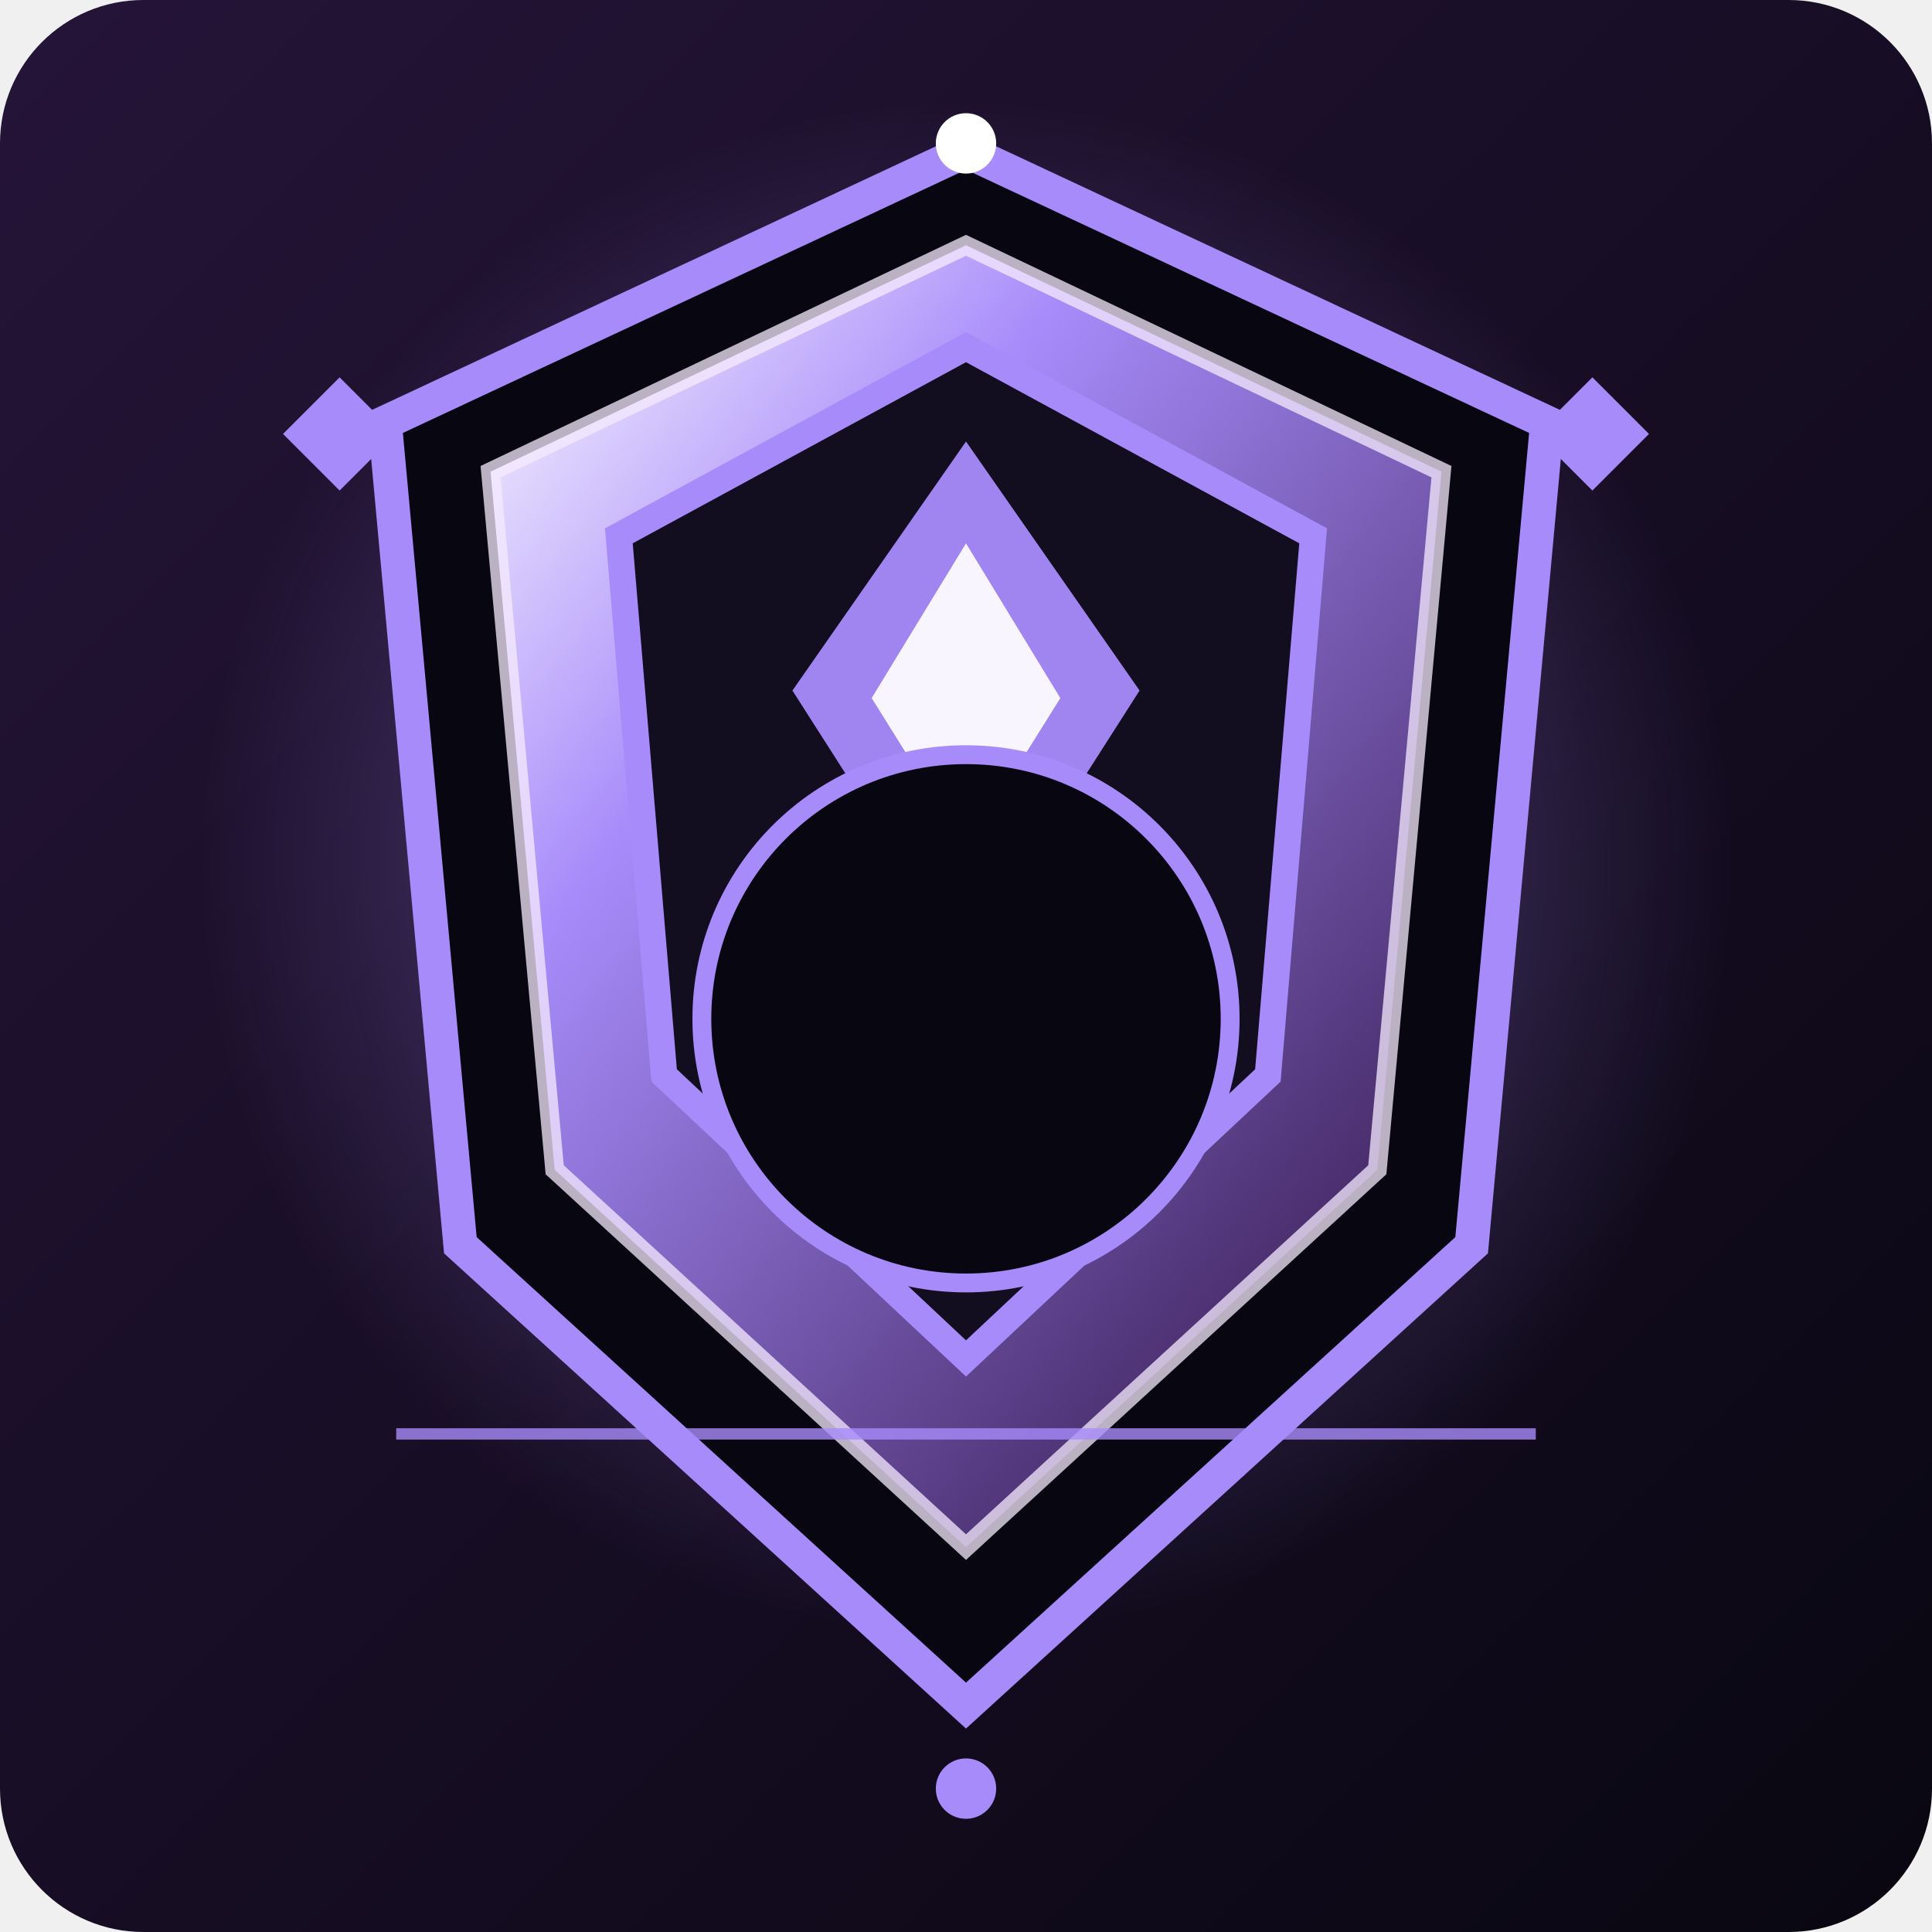
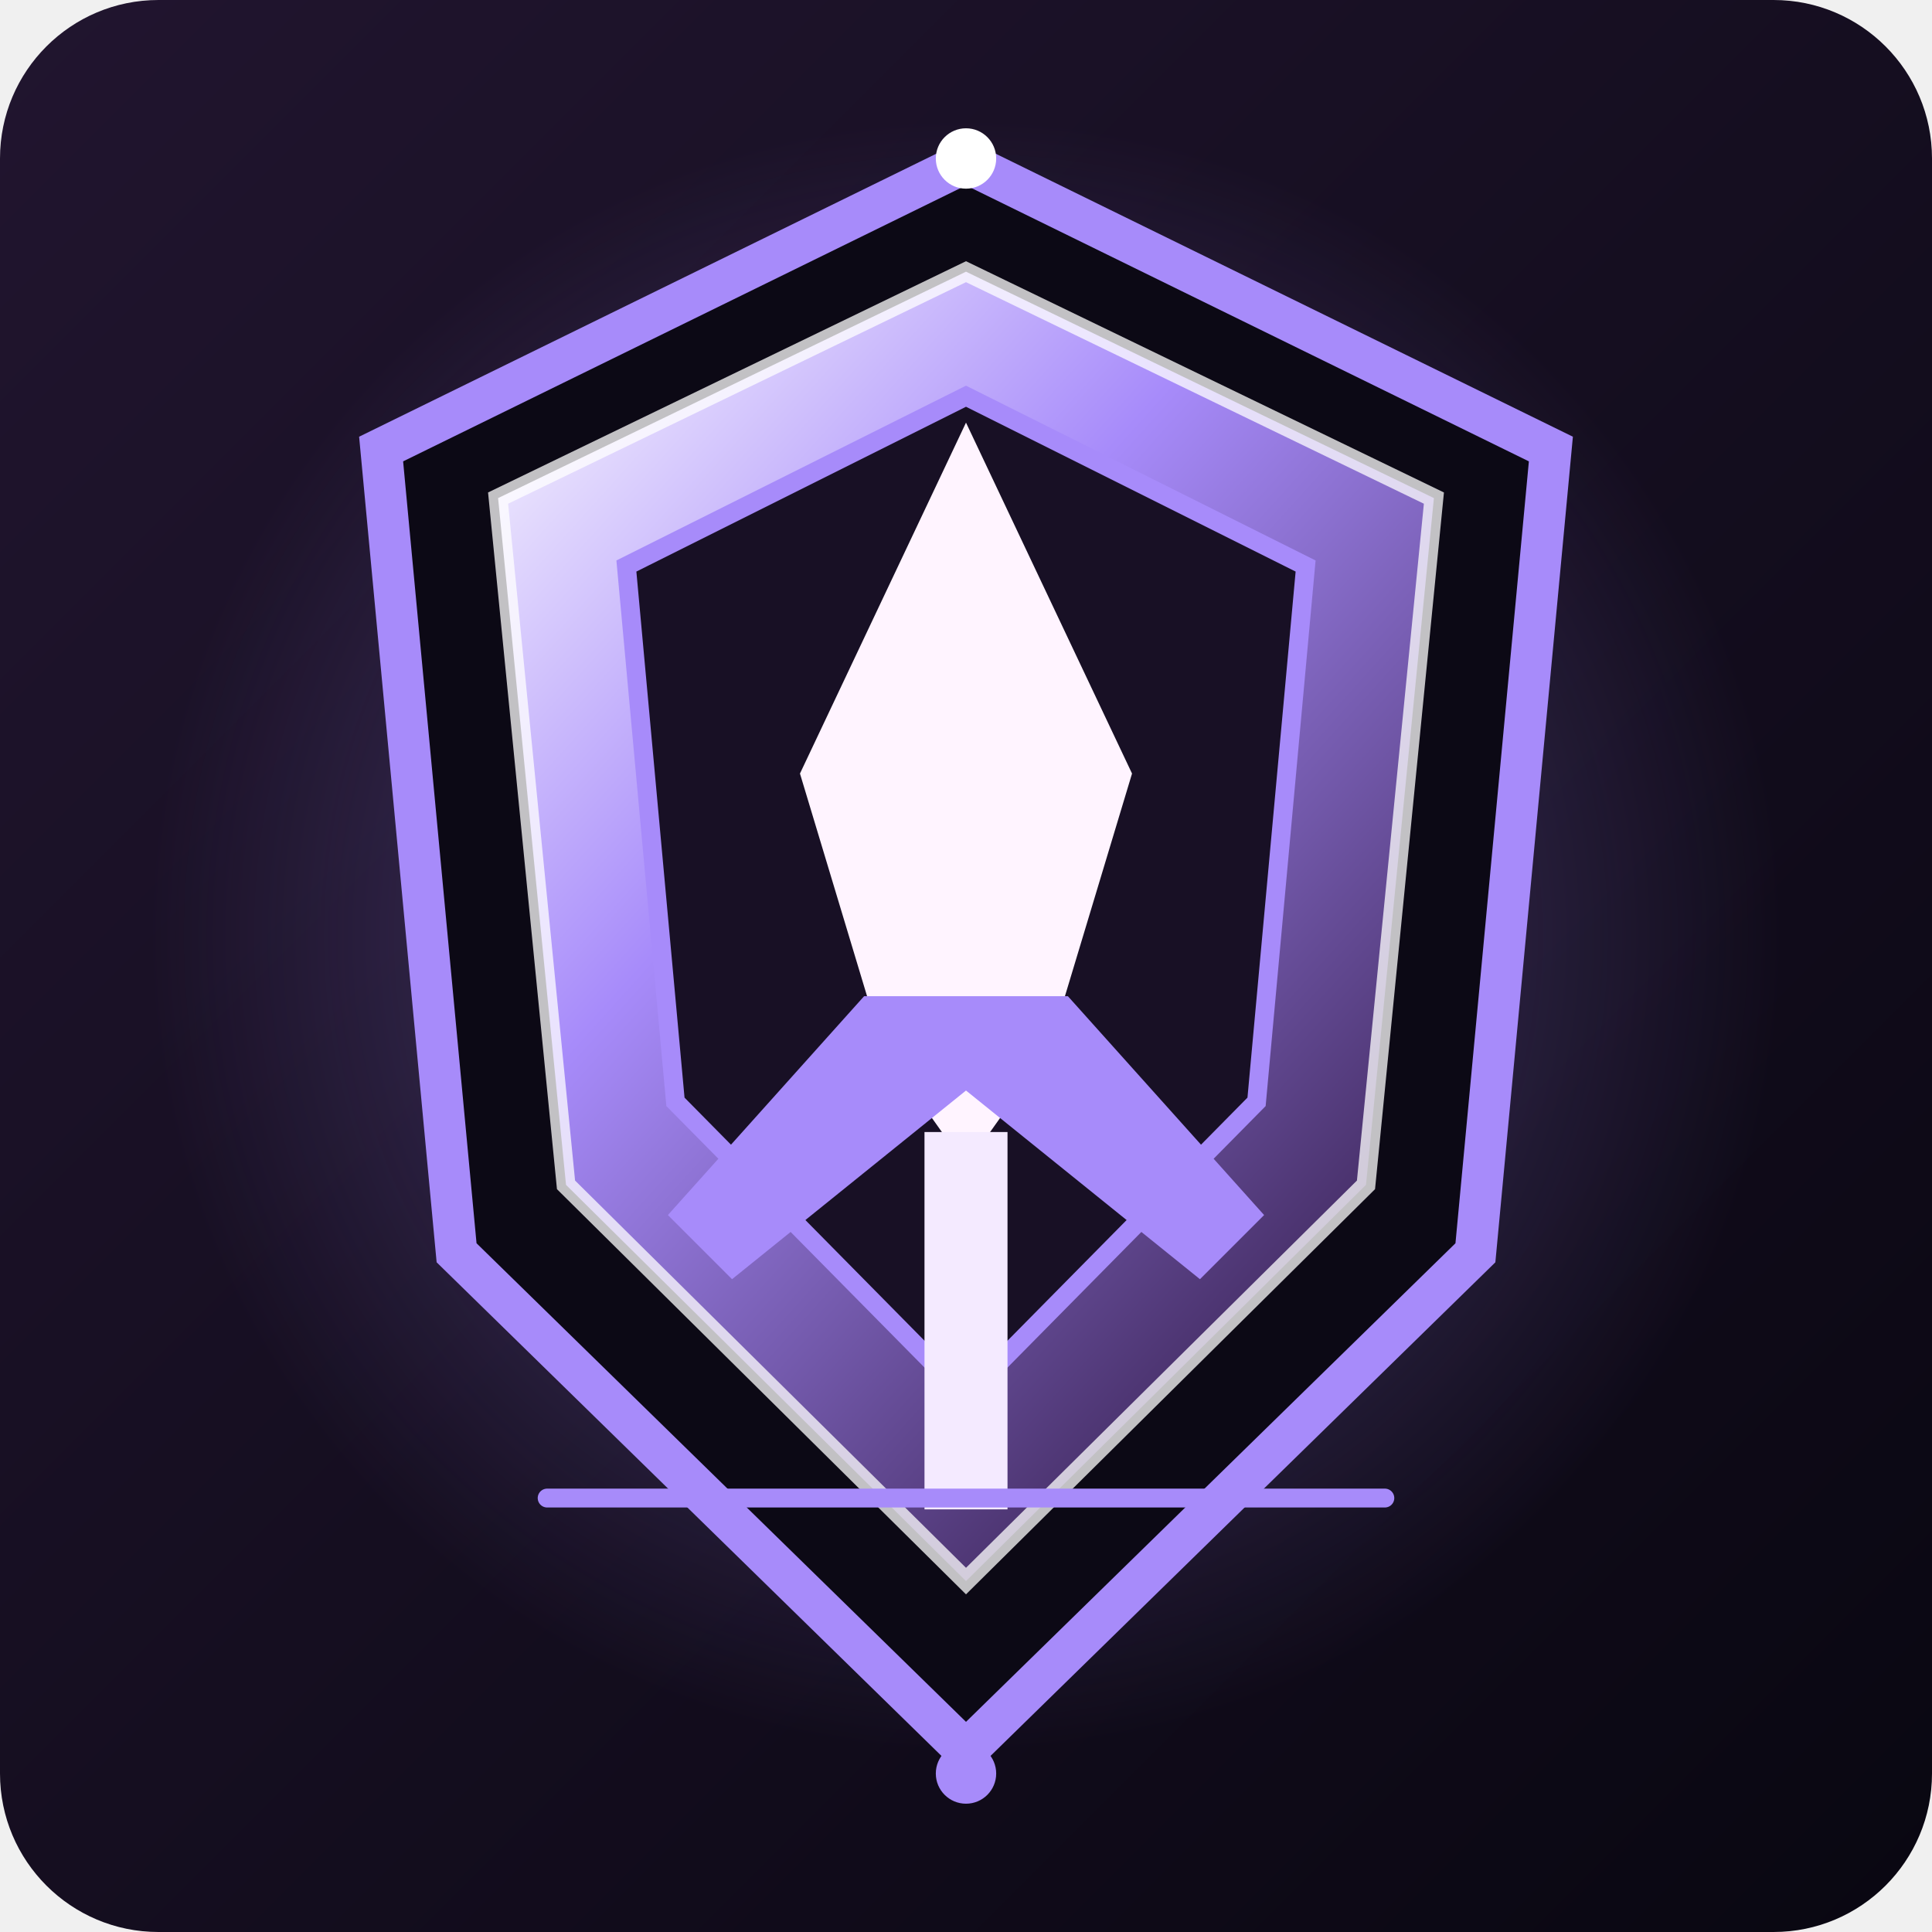
- <svg xmlns="http://www.w3.org/2000/svg" viewBox="0 0 512 512" role="img" aria-label="KNIGHT rank emblem">
+ <svg xmlns="http://www.w3.org/2000/svg" viewBox="0 0 512 512" role="img" aria-label="lifesteal knight rank artwork">
  <defs>
-     <linearGradient id="bg" x1="0" y1="0" x2="1" y2="1">
-       <stop stop-color="#251438" />
+     <linearGradient id="bg" x2="1" y2="1">
+       <stop stop-color="#21152f" />
      <stop offset="1" stop-color="#090711" />
    </linearGradient>
-     <linearGradient id="metal" x1="0" y1="0" x2="0.9" y2="1">
+     <linearGradient id="metal" x2="0.8" y2="1">
      <stop stop-color="#fff" />
-       <stop offset=".32" stop-color="#a78bfa" />
-       <stop offset="1" stop-color="#301447" />
+       <stop offset=".4" stop-color="#a78bfa" />
+       <stop offset="1" stop-color="#321b49" />
    </linearGradient>
    <radialGradient id="glow">
-       <stop stop-color="#a78bfa" stop-opacity=".55" />
+       <stop stop-color="#a78bfa" stop-opacity=".42" />
      <stop offset="1" stop-color="#a78bfa" stop-opacity="0" />
    </radialGradient>
-     <filter id="shadow">
-       <feGaussianBlur stdDeviation="9" />
-     </filter>
  </defs>
-   <rect width="512" height="512" rx="38" fill="url(#bg)" />
-   <circle cx="256" cy="230" r="205" fill="url(#glow)" />
-   <path d="M256 40 410 112 390 330 256 452 122 330 102 112Z" fill="#080611" stroke="#a78bfa" stroke-width="9" />
-   <path d="M256 65 382 125 365 310 256 410 147 310 130 125Z" fill="url(#metal)" stroke="#f5eaff" stroke-opacity=".75" stroke-width="5" />
-   <path d="M256 92 348 142 336 285 256 360 176 285 164 142Z" fill="#130d20" stroke="#a78bfa" stroke-width="7" />
-   <path d="M256 117 302 183 256 255 210 183Z" fill="#a78bfa" opacity=".95" />
-   <path d="M256 144 281 185 256 225 231 185Z" fill="#fff" opacity=".92" />
-   <circle cx="256" cy="270" r="70" fill="#080611" stroke="#a78bfa" stroke-width="5" />
-   <path d="M105 380H407" stroke="#a78bfa" stroke-width="3" opacity=".8" />
-   <path d="m90 100 15 15-15 15-15-15Zm332 0 15 15-15 15-15-15Z" fill="#a78bfa" />
-   <circle cx="256" cy="38" r="8" fill="#fff" />
-   <circle cx="256" cy="474" r="8" fill="#a78bfa" />
+   <rect width="512" height="512" rx="42" fill="url(#bg)" />
+   <circle cx="256" cy="248" r="218" fill="url(#glow)" />
+   <path d="M256 43 411 119 391 332 256 464 121 332 101 119Z" fill="#0c0915" stroke="#a78bfa" stroke-width="11" />
+   <path d="M256 72 380 132 362 314 256 419 150 314 132 132Z" fill="url(#metal)" stroke="#fff" stroke-opacity=".75" stroke-width="5" />
+   <path d="M256 105 346 150 333 292 256 370 179 292 166 150Z" fill="#181025" stroke="#a78bfa" stroke-width="5" />
+   <path d="M256 112 300 205 278 278 256 309 234 278 212 205Z" fill="#fff4ff" />
+   <path d="m229 264-52 58 17 17 62-50 62 50 17-17-52-58Z" fill="#a78bfa" />
+   <path d="M245 300h22v100h-22z" fill="#f4eaff" />
+   <path d="M145 397H367" stroke="#a78bfa" stroke-width="5" stroke-linecap="round" />
+   <circle cx="256" cy="42" r="8" fill="#fff" />
+   <circle cx="256" cy="470" r="8" fill="#a78bfa" />
</svg>
